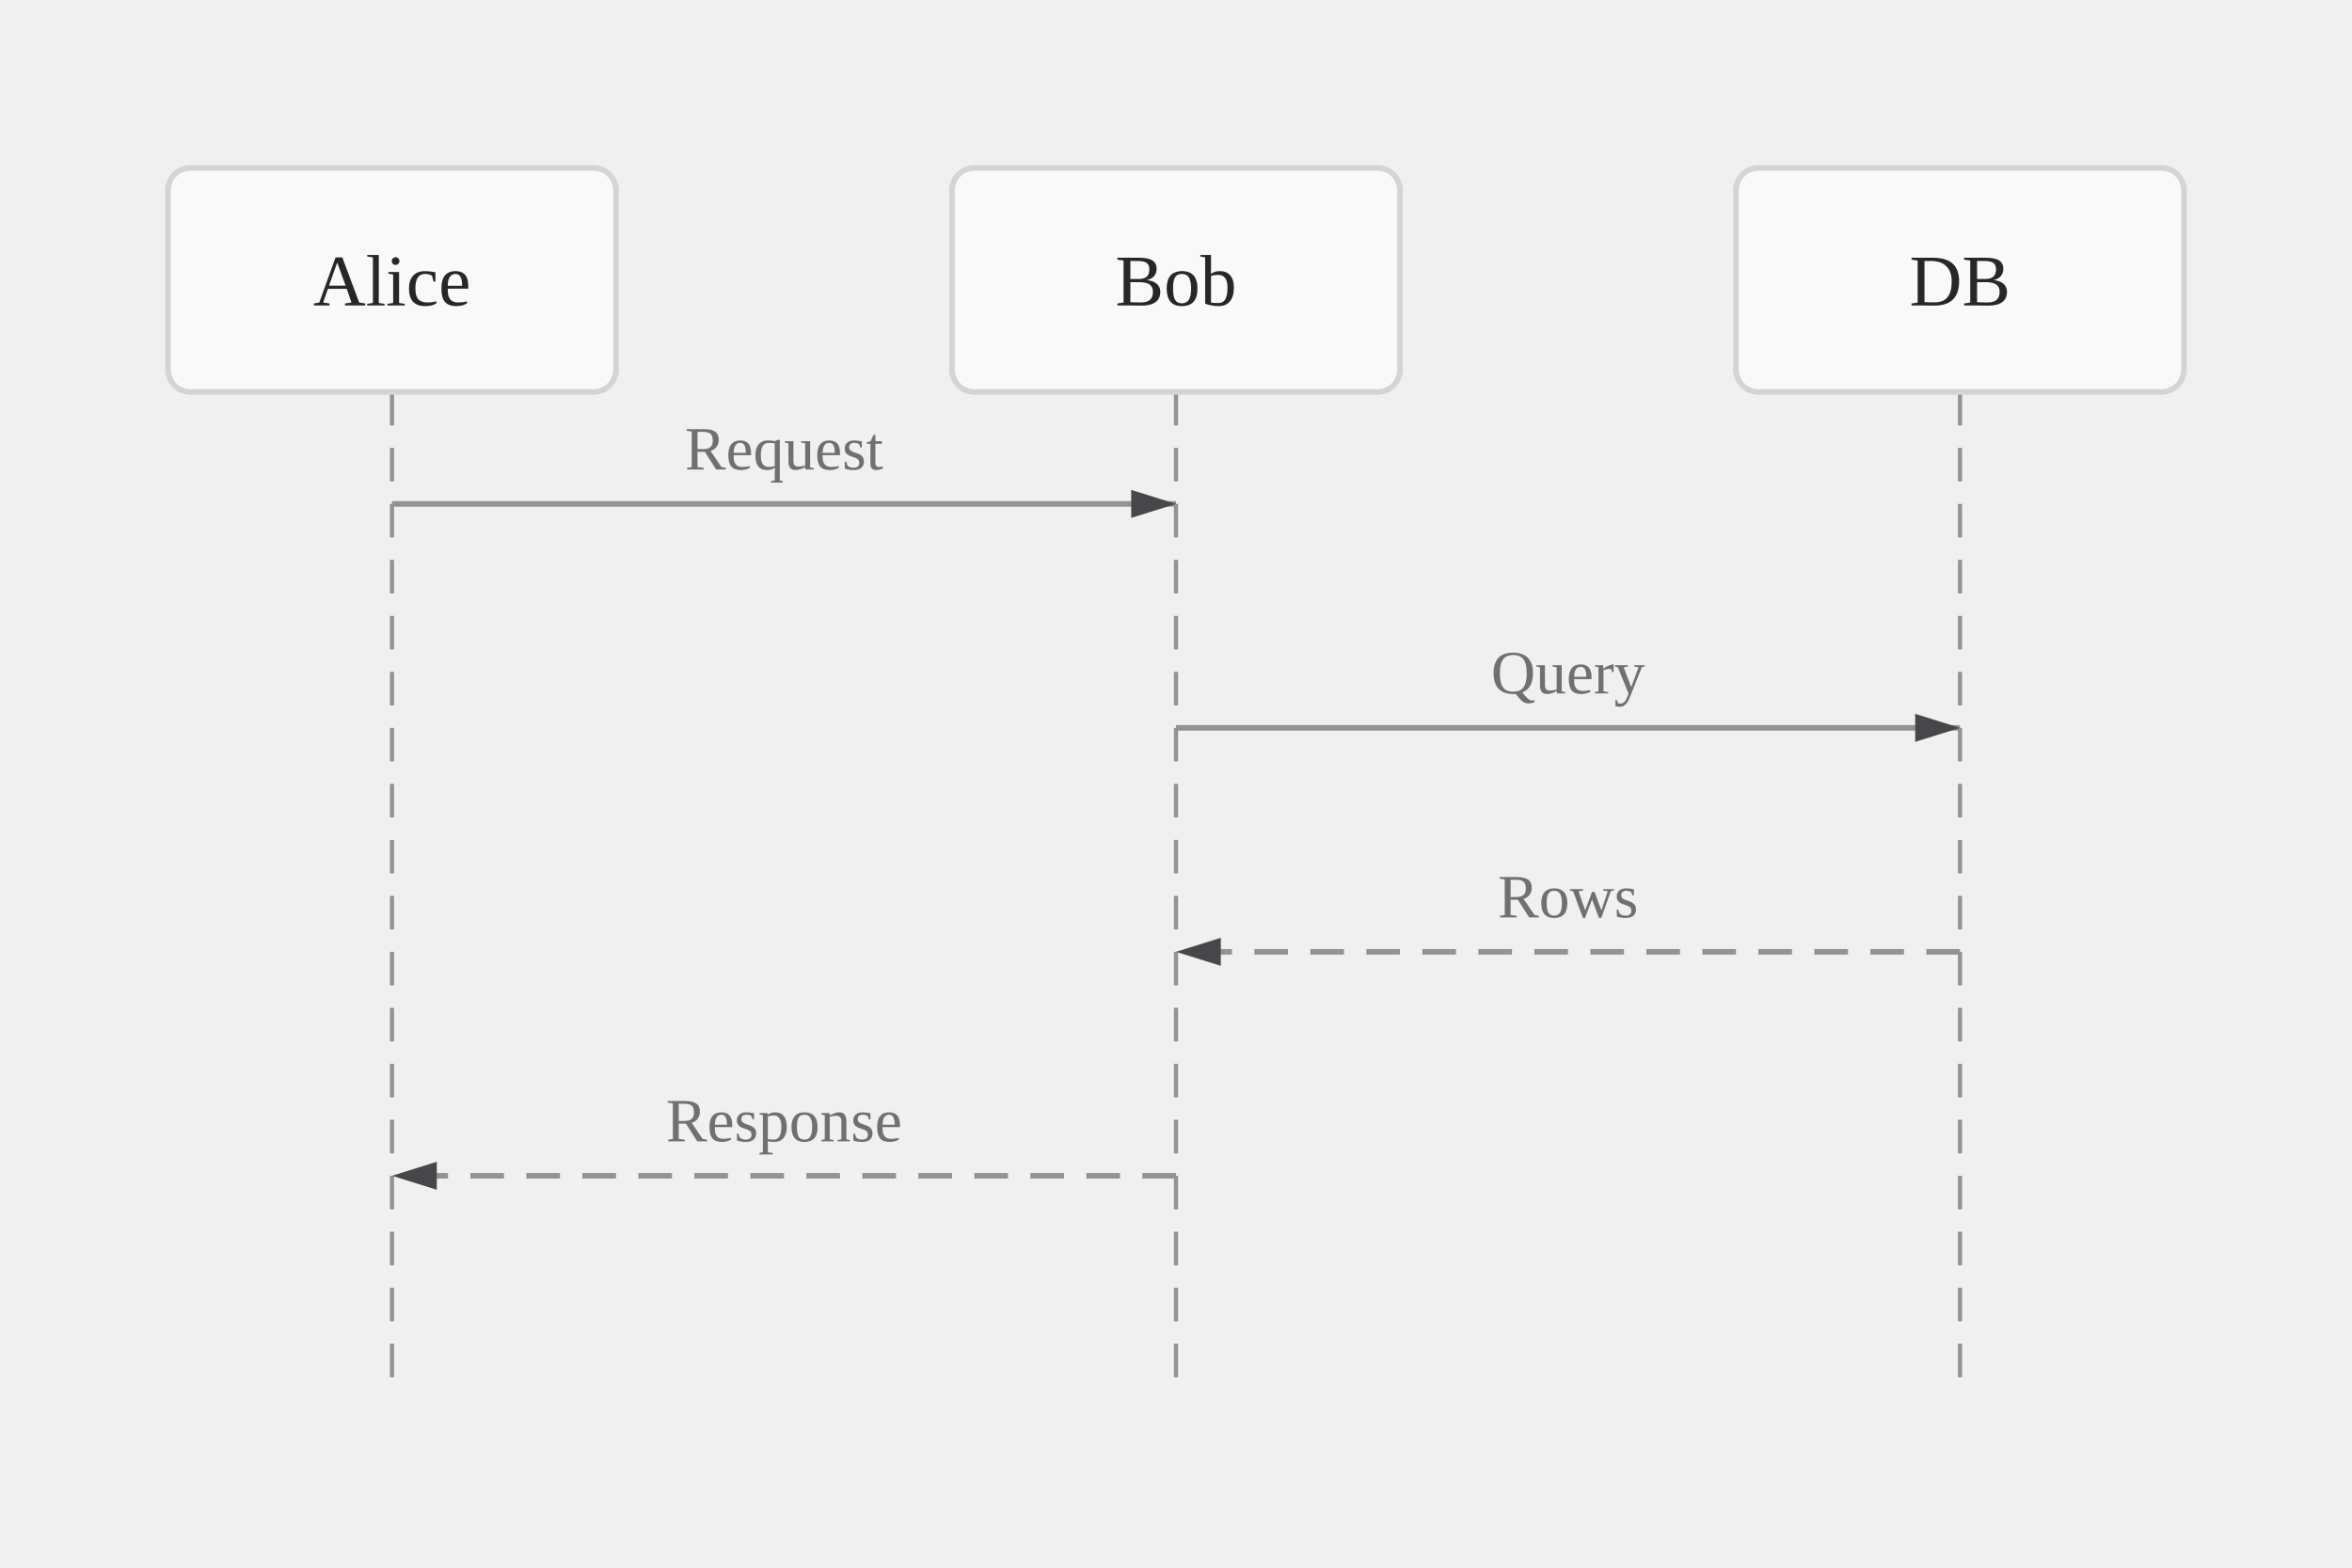
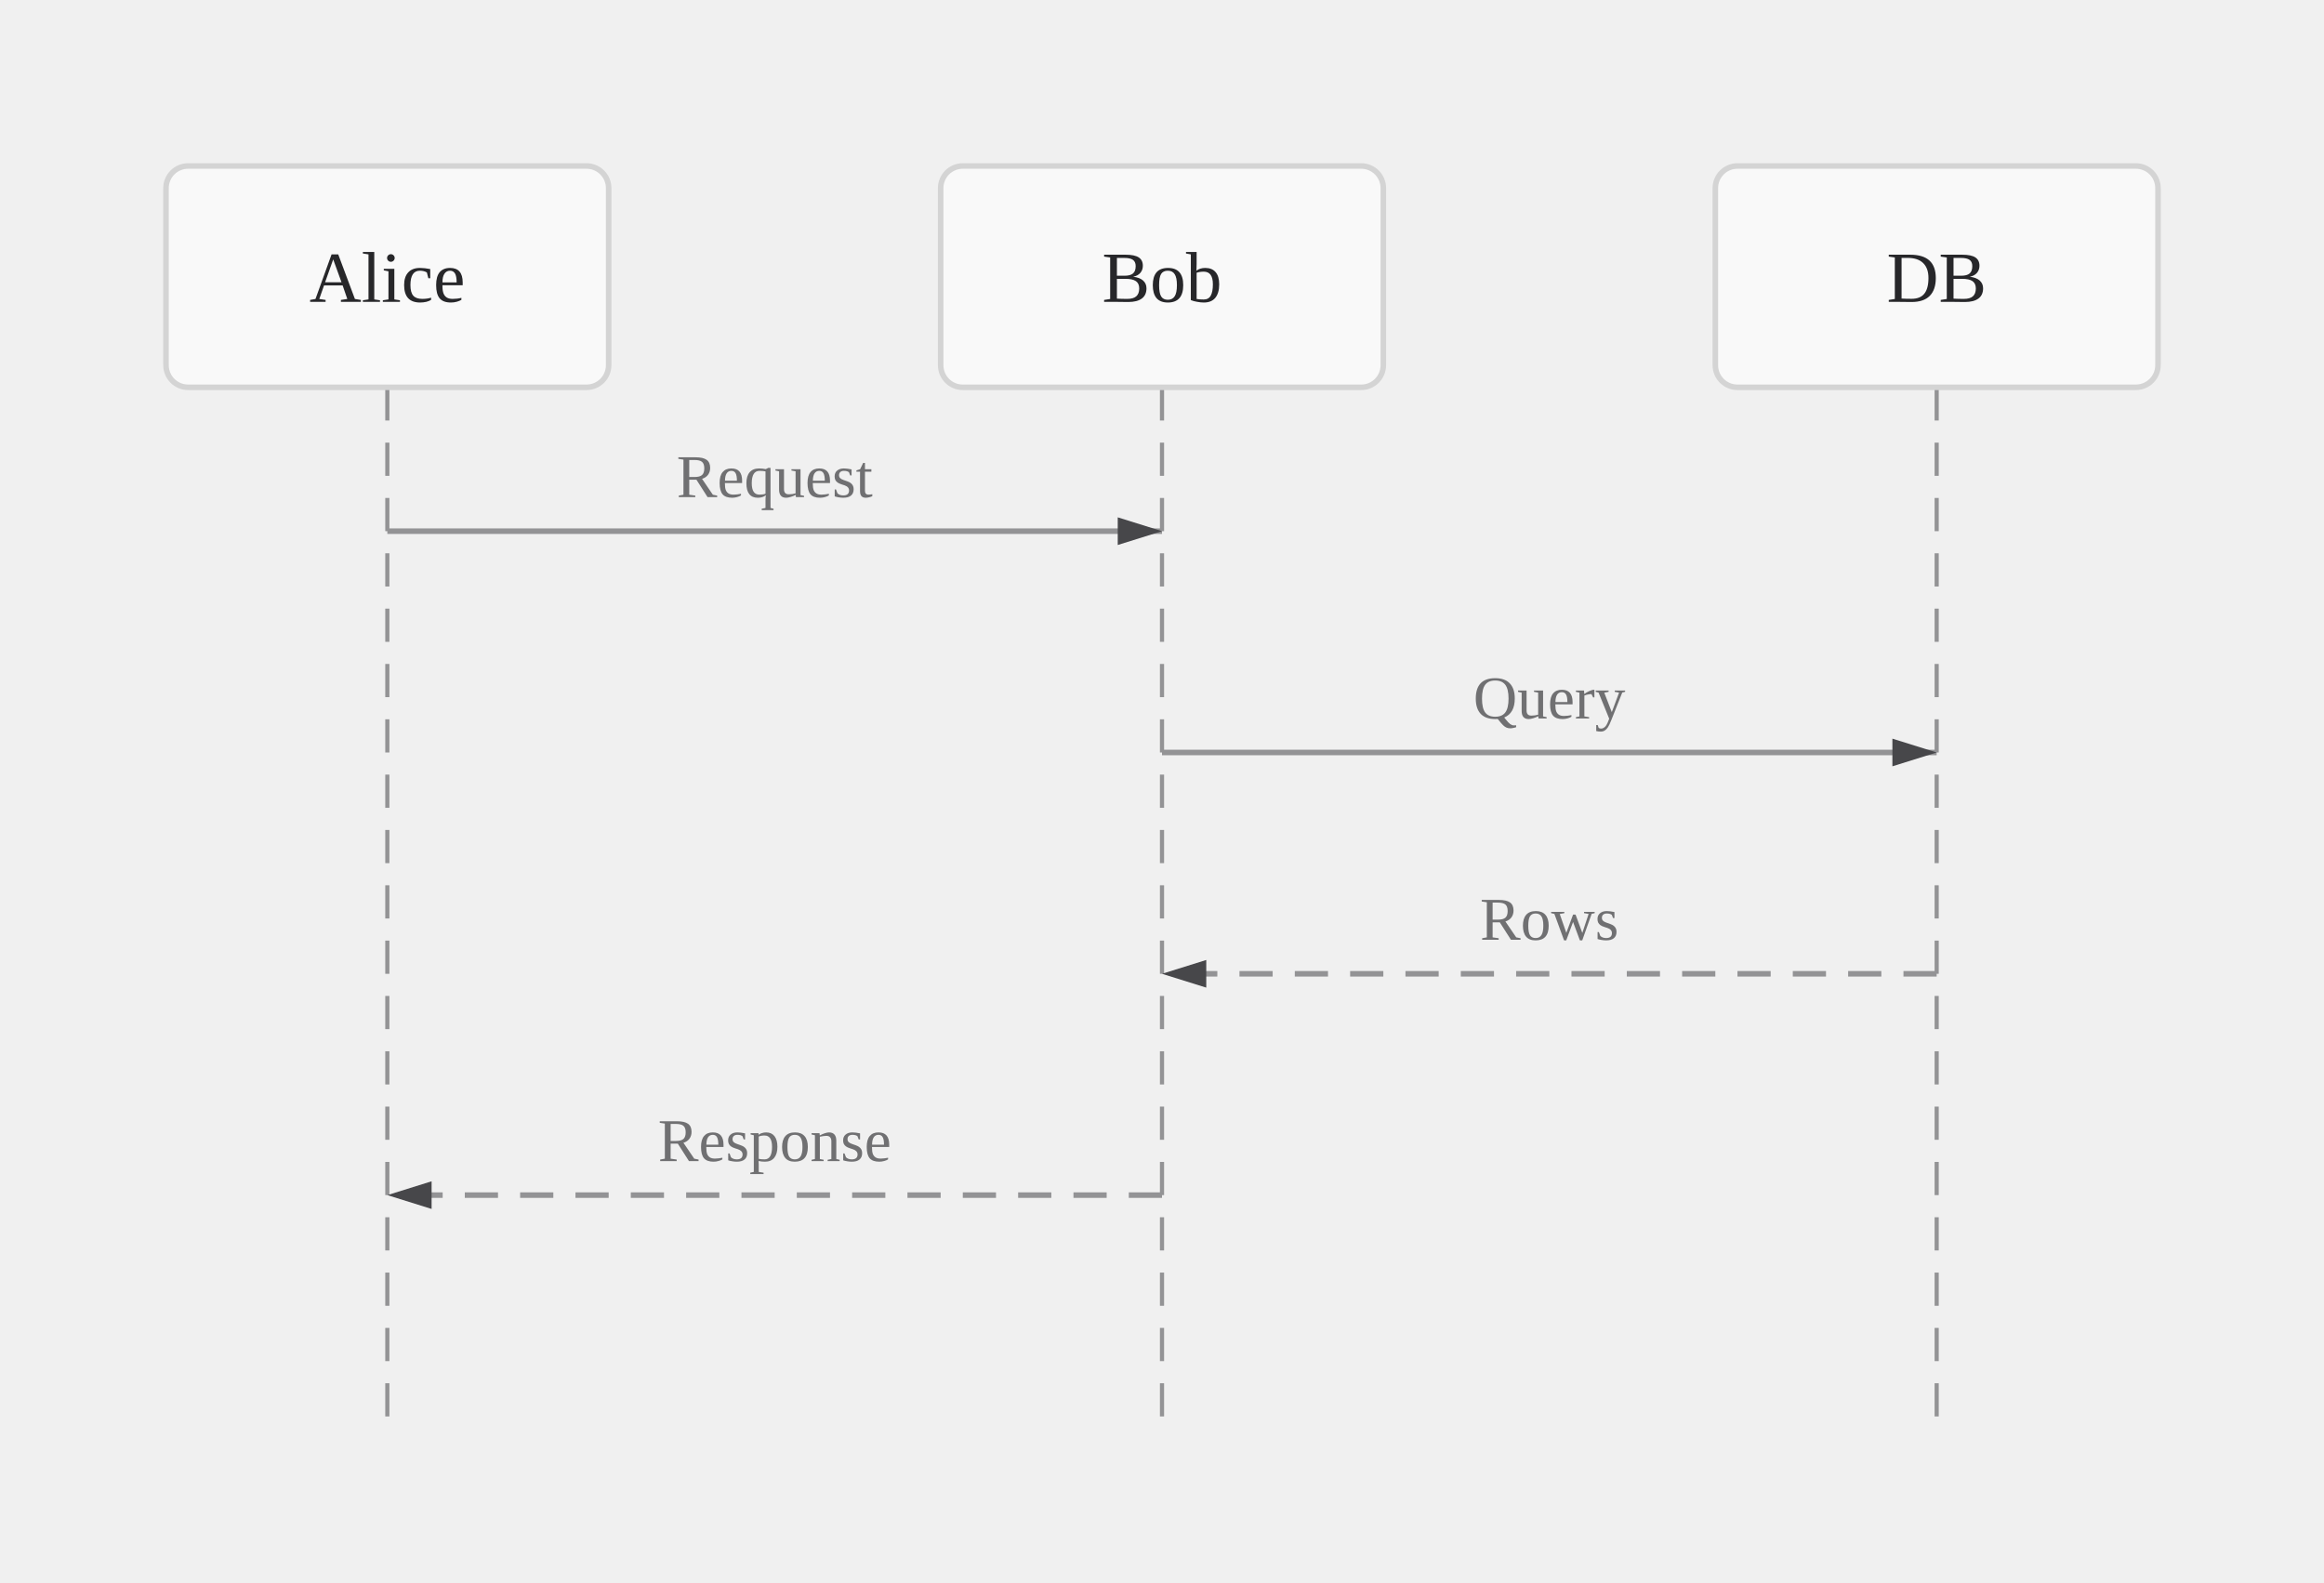
- <svg xmlns="http://www.w3.org/2000/svg" viewBox="0 0 420 280" width="420" height="280" style="--bg:#FFFFFF;--fg:#27272A;--font:Inter;background:#FFFFFF">
+ <svg xmlns="http://www.w3.org/2000/svg" viewBox="0 0 420 286" width="420" height="286" style="--bg:#FFFFFF;--fg:#27272A;--font:Inter;background:#FFFFFF">
  <style>
  text { font-family: var(--font, 'Inter'), system-ui, sans-serif; }
  svg {
    /* Derived from --bg and --fg (overridable via --line, --accent, etc.) */
    --_text:          #27272A;
    --_text-sec:      #575759;
    --_text-muted:    #707072;
    --_text-faint:    #8a8a8c;
    --_line:          #939395;
    --_arrow:         #47474a;
    --_node-fill:     #f9f9f9;
    --_node-stroke:   #d4d4d4;
    --_group-fill:    #FFFFFF;
    --_group-hdr:     #f4f4f4;
    --_inner-stroke:  #e5e5e5;
    --_key-badge:     #e9e9ea;
  }
</style>
  <defs>
    <marker id="char-sequence-seq-arrow" markerWidth="8" markerHeight="5" refX="8" refY="2.5" orient="auto-start-reverse">
      <polygon points="0 0, 8 2.5, 0 5" fill="#47474a" />
    </marker>
    <marker id="char-sequence-seq-arrow-open" markerWidth="8" markerHeight="5" refX="8" refY="2.5" orient="auto-start-reverse">
      <polyline points="0 0, 8 2.5, 0 5" fill="none" stroke="#47474a" stroke-width="1" />
    </marker>
+     <marker id="char-sequence-seq-arrow-cross" markerWidth="8" markerHeight="5" refX="4" refY="2.5" orient="auto">
+       <path d="M1 1 L7 4 M1 4 L7 1" fill="none" stroke="#47474a" stroke-width="1.5" />
+     </marker>
+     <marker id="char-sequence-seq-arrow-half-top" markerWidth="8" markerHeight="5" refX="8" refY="2.5" orient="auto-start-reverse">
+       <path d="M0 0 L8 2.5" fill="none" stroke="#47474a" stroke-width="1" />
+     </marker>
+     <marker id="char-sequence-seq-arrow-half-bottom" markerWidth="8" markerHeight="5" refX="8" refY="2.5" orient="auto-start-reverse">
+       <path d="M0 5 L8 2.5" fill="none" stroke="#47474a" stroke-width="1" />
+     </marker>
  </defs>
-   <line class="lifeline" data-actor="Alice" x1="70" y1="70" x2="70" y2="250" stroke="#939395" stroke-width="0.75" stroke-dasharray="6 4" />
-   <line class="lifeline" data-actor="Bob" x1="210" y1="70" x2="210" y2="250" stroke="#939395" stroke-width="0.75" stroke-dasharray="6 4" />
-   <line class="lifeline" data-actor="DB" x1="350" y1="70" x2="350" y2="250" stroke="#939395" stroke-width="0.75" stroke-dasharray="6 4" />
-   <g class="message" data-from="Alice" data-to="Bob" data-label="Request" data-line-style="solid" data-arrow-head="filled" data-self="false" data-id="message:Alice-&gt;Bob#0" data-role="message" role="graphics-symbol" aria-roledescription="relation" aria-label="Alice to Bob: Request">
-     <line x1="70" y1="90" x2="210" y2="90" stroke="#939395" stroke-width="1" marker-end="url(#char-sequence-seq-arrow)" data-id="message:Alice-&gt;Bob#0:line" data-role="message" />
-     <text x="140" y="80" font-size="11" text-anchor="middle" font-weight="400" fill="#707072" dy="3.85">Request</text>
+   <line class="lifeline" data-actor="Alice" x1="70" y1="70" x2="70" y2="256" stroke="#939395" stroke-width="0.75" stroke-dasharray="6 4" />
+   <line class="lifeline" data-actor="Bob" x1="210" y1="70" x2="210" y2="256" stroke="#939395" stroke-width="0.75" stroke-dasharray="6 4" />
+   <line class="lifeline" data-actor="DB" x1="350" y1="70" x2="350" y2="256" stroke="#939395" stroke-width="0.75" stroke-dasharray="6 4" />
+   <g class="message" data-from="Alice" data-to="Bob" data-label="Request" data-line-style="solid" data-start-head="none" data-end-head="filled" data-central-start="false" data-central-end="false" data-self="false" data-id="message:Alice-&gt;Bob#0" data-role="message" role="graphics-symbol" aria-roledescription="relation" aria-label="Alice to Bob: Request">
+     <line x1="70" y1="96" x2="210" y2="96" stroke="#939395" stroke-width="1" marker-end="url(#char-sequence-seq-arrow)" data-id="message:Alice-&gt;Bob#0:line" data-role="message" />
+     <text x="140" y="86" font-size="11" text-anchor="middle" font-weight="400" fill="#707072" dy="3.85">Request</text>
  </g>
-   <g class="message" data-from="Bob" data-to="DB" data-label="Query" data-line-style="solid" data-arrow-head="filled" data-self="false" data-id="message:Bob-&gt;DB#0" data-role="message" role="graphics-symbol" aria-roledescription="relation" aria-label="Bob to DB: Query">
-     <line x1="210" y1="130" x2="350" y2="130" stroke="#939395" stroke-width="1" marker-end="url(#char-sequence-seq-arrow)" data-id="message:Bob-&gt;DB#0:line" data-role="message" />
-     <text x="280" y="120" font-size="11" text-anchor="middle" font-weight="400" fill="#707072" dy="3.85">Query</text>
+   <g class="message" data-from="Bob" data-to="DB" data-label="Query" data-line-style="solid" data-start-head="none" data-end-head="filled" data-central-start="false" data-central-end="false" data-self="false" data-id="message:Bob-&gt;DB#0" data-role="message" role="graphics-symbol" aria-roledescription="relation" aria-label="Bob to DB: Query">
+     <line x1="210" y1="136" x2="350" y2="136" stroke="#939395" stroke-width="1" marker-end="url(#char-sequence-seq-arrow)" data-id="message:Bob-&gt;DB#0:line" data-role="message" />
+     <text x="280" y="126" font-size="11" text-anchor="middle" font-weight="400" fill="#707072" dy="3.85">Query</text>
  </g>
-   <g class="message" data-from="DB" data-to="Bob" data-label="Rows" data-line-style="dashed" data-arrow-head="filled" data-self="false" data-id="message:DB-&gt;Bob#0" data-role="message" role="graphics-symbol" aria-roledescription="relation" aria-label="DB to Bob: Rows">
-     <line x1="350" y1="170" x2="210" y2="170" stroke="#939395" stroke-width="1" stroke-dasharray="6 4" marker-end="url(#char-sequence-seq-arrow)" data-id="message:DB-&gt;Bob#0:line" data-role="message" />
-     <text x="280" y="160" font-size="11" text-anchor="middle" font-weight="400" fill="#707072" dy="3.85">Rows</text>
+   <g class="message" data-from="DB" data-to="Bob" data-label="Rows" data-line-style="dashed" data-start-head="none" data-end-head="filled" data-central-start="false" data-central-end="false" data-self="false" data-id="message:DB-&gt;Bob#0" data-role="message" role="graphics-symbol" aria-roledescription="relation" aria-label="DB to Bob: Rows">
+     <line x1="350" y1="176" x2="210" y2="176" stroke="#939395" stroke-width="1" stroke-dasharray="6 4" marker-end="url(#char-sequence-seq-arrow)" data-id="message:DB-&gt;Bob#0:line" data-role="message" />
+     <text x="280" y="166" font-size="11" text-anchor="middle" font-weight="400" fill="#707072" dy="3.85">Rows</text>
  </g>
-   <g class="message" data-from="Bob" data-to="Alice" data-label="Response" data-line-style="dashed" data-arrow-head="filled" data-self="false" data-id="message:Bob-&gt;Alice#0" data-role="message" role="graphics-symbol" aria-roledescription="relation" aria-label="Bob to Alice: Response">
-     <line x1="210" y1="210" x2="70" y2="210" stroke="#939395" stroke-width="1" stroke-dasharray="6 4" marker-end="url(#char-sequence-seq-arrow)" data-id="message:Bob-&gt;Alice#0:line" data-role="message" />
-     <text x="140" y="200" font-size="11" text-anchor="middle" font-weight="400" fill="#707072" dy="3.85">Response</text>
+   <g class="message" data-from="Bob" data-to="Alice" data-label="Response" data-line-style="dashed" data-start-head="none" data-end-head="filled" data-central-start="false" data-central-end="false" data-self="false" data-id="message:Bob-&gt;Alice#0" data-role="message" role="graphics-symbol" aria-roledescription="relation" aria-label="Bob to Alice: Response">
+     <line x1="210" y1="216" x2="70" y2="216" stroke="#939395" stroke-width="1" stroke-dasharray="6 4" marker-end="url(#char-sequence-seq-arrow)" data-id="message:Bob-&gt;Alice#0:line" data-role="message" />
+     <text x="140" y="206" font-size="11" text-anchor="middle" font-weight="400" fill="#707072" dy="3.85">Response</text>
  </g>
  <g class="actor" data-id="Alice" data-label="Alice" data-type="participant" data-role="actor">
    <rect x="30" y="30" width="80" height="40" rx="4" ry="4" fill="#f9f9f9" stroke="#d4d4d4" stroke-width="1" data-id="actor:Alice:box" data-role="actor" />
    <text x="70" y="50" font-size="13" text-anchor="middle" font-weight="500" fill="#27272A" dy="4.55">Alice</text>
  </g>
  <g class="actor" data-id="Bob" data-label="Bob" data-type="participant" data-role="actor">
    <rect x="170" y="30" width="80" height="40" rx="4" ry="4" fill="#f9f9f9" stroke="#d4d4d4" stroke-width="1" data-id="actor:Bob:box" data-role="actor" />
    <text x="210" y="50" font-size="13" text-anchor="middle" font-weight="500" fill="#27272A" dy="4.55">Bob</text>
  </g>
  <g class="actor" data-id="DB" data-label="DB" data-type="participant" data-role="actor">
    <rect x="310" y="30" width="80" height="40" rx="4" ry="4" fill="#f9f9f9" stroke="#d4d4d4" stroke-width="1" data-id="actor:DB:box" data-role="actor" />
    <text x="350" y="50" font-size="13" text-anchor="middle" font-weight="500" fill="#27272A" dy="4.55">DB</text>
  </g>
</svg>
